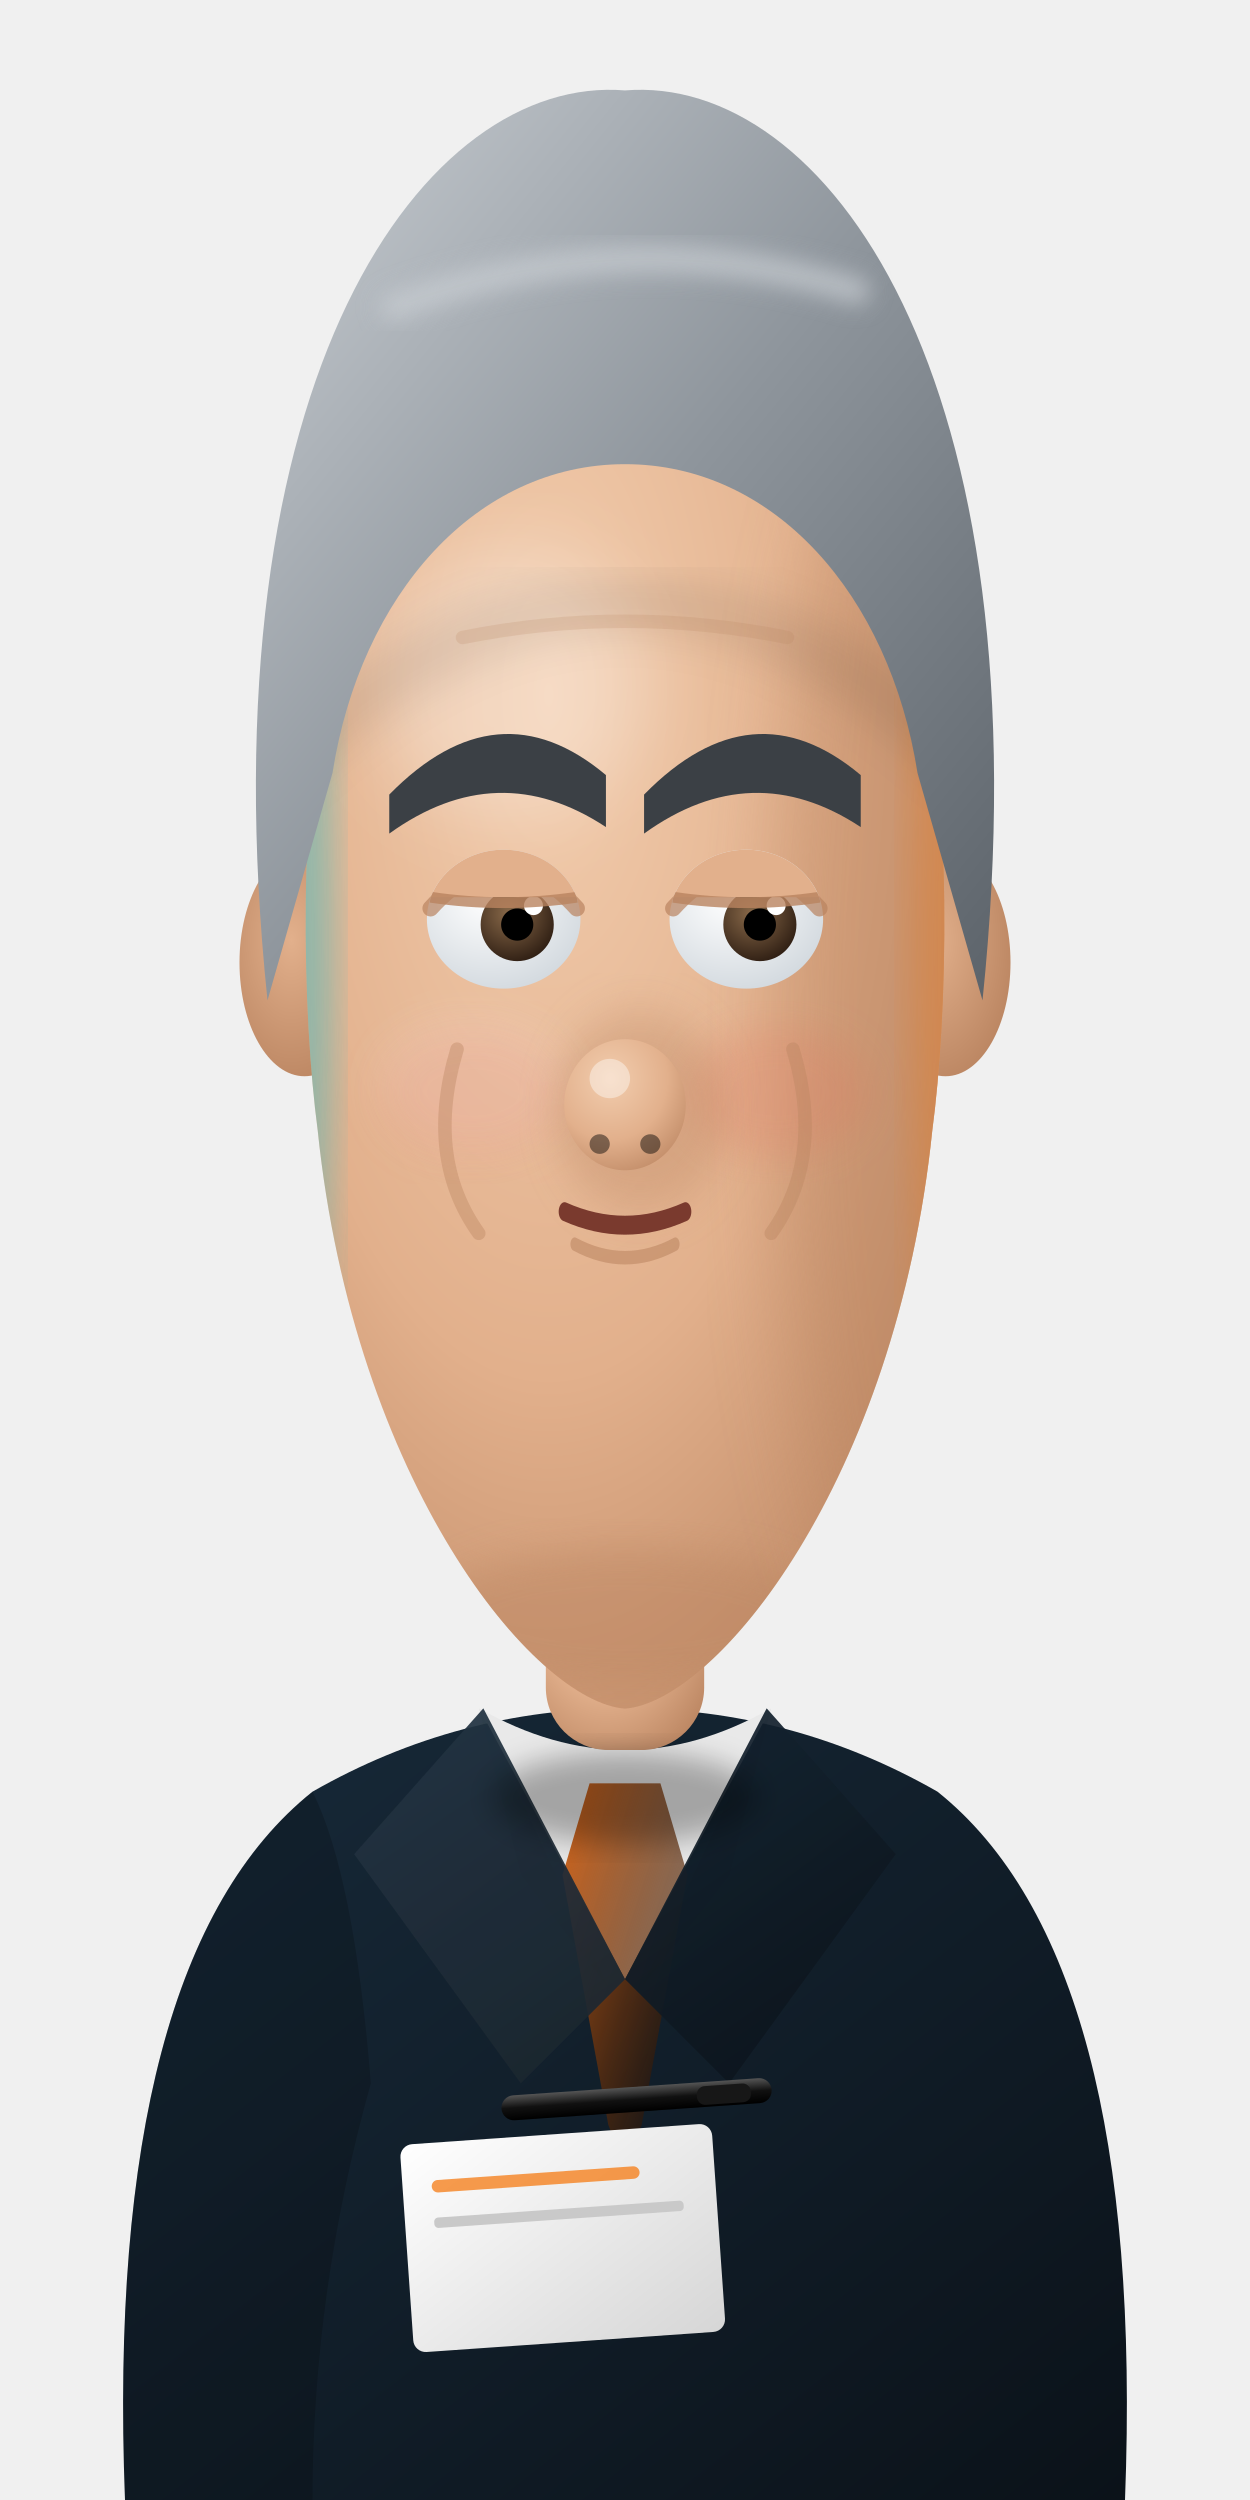
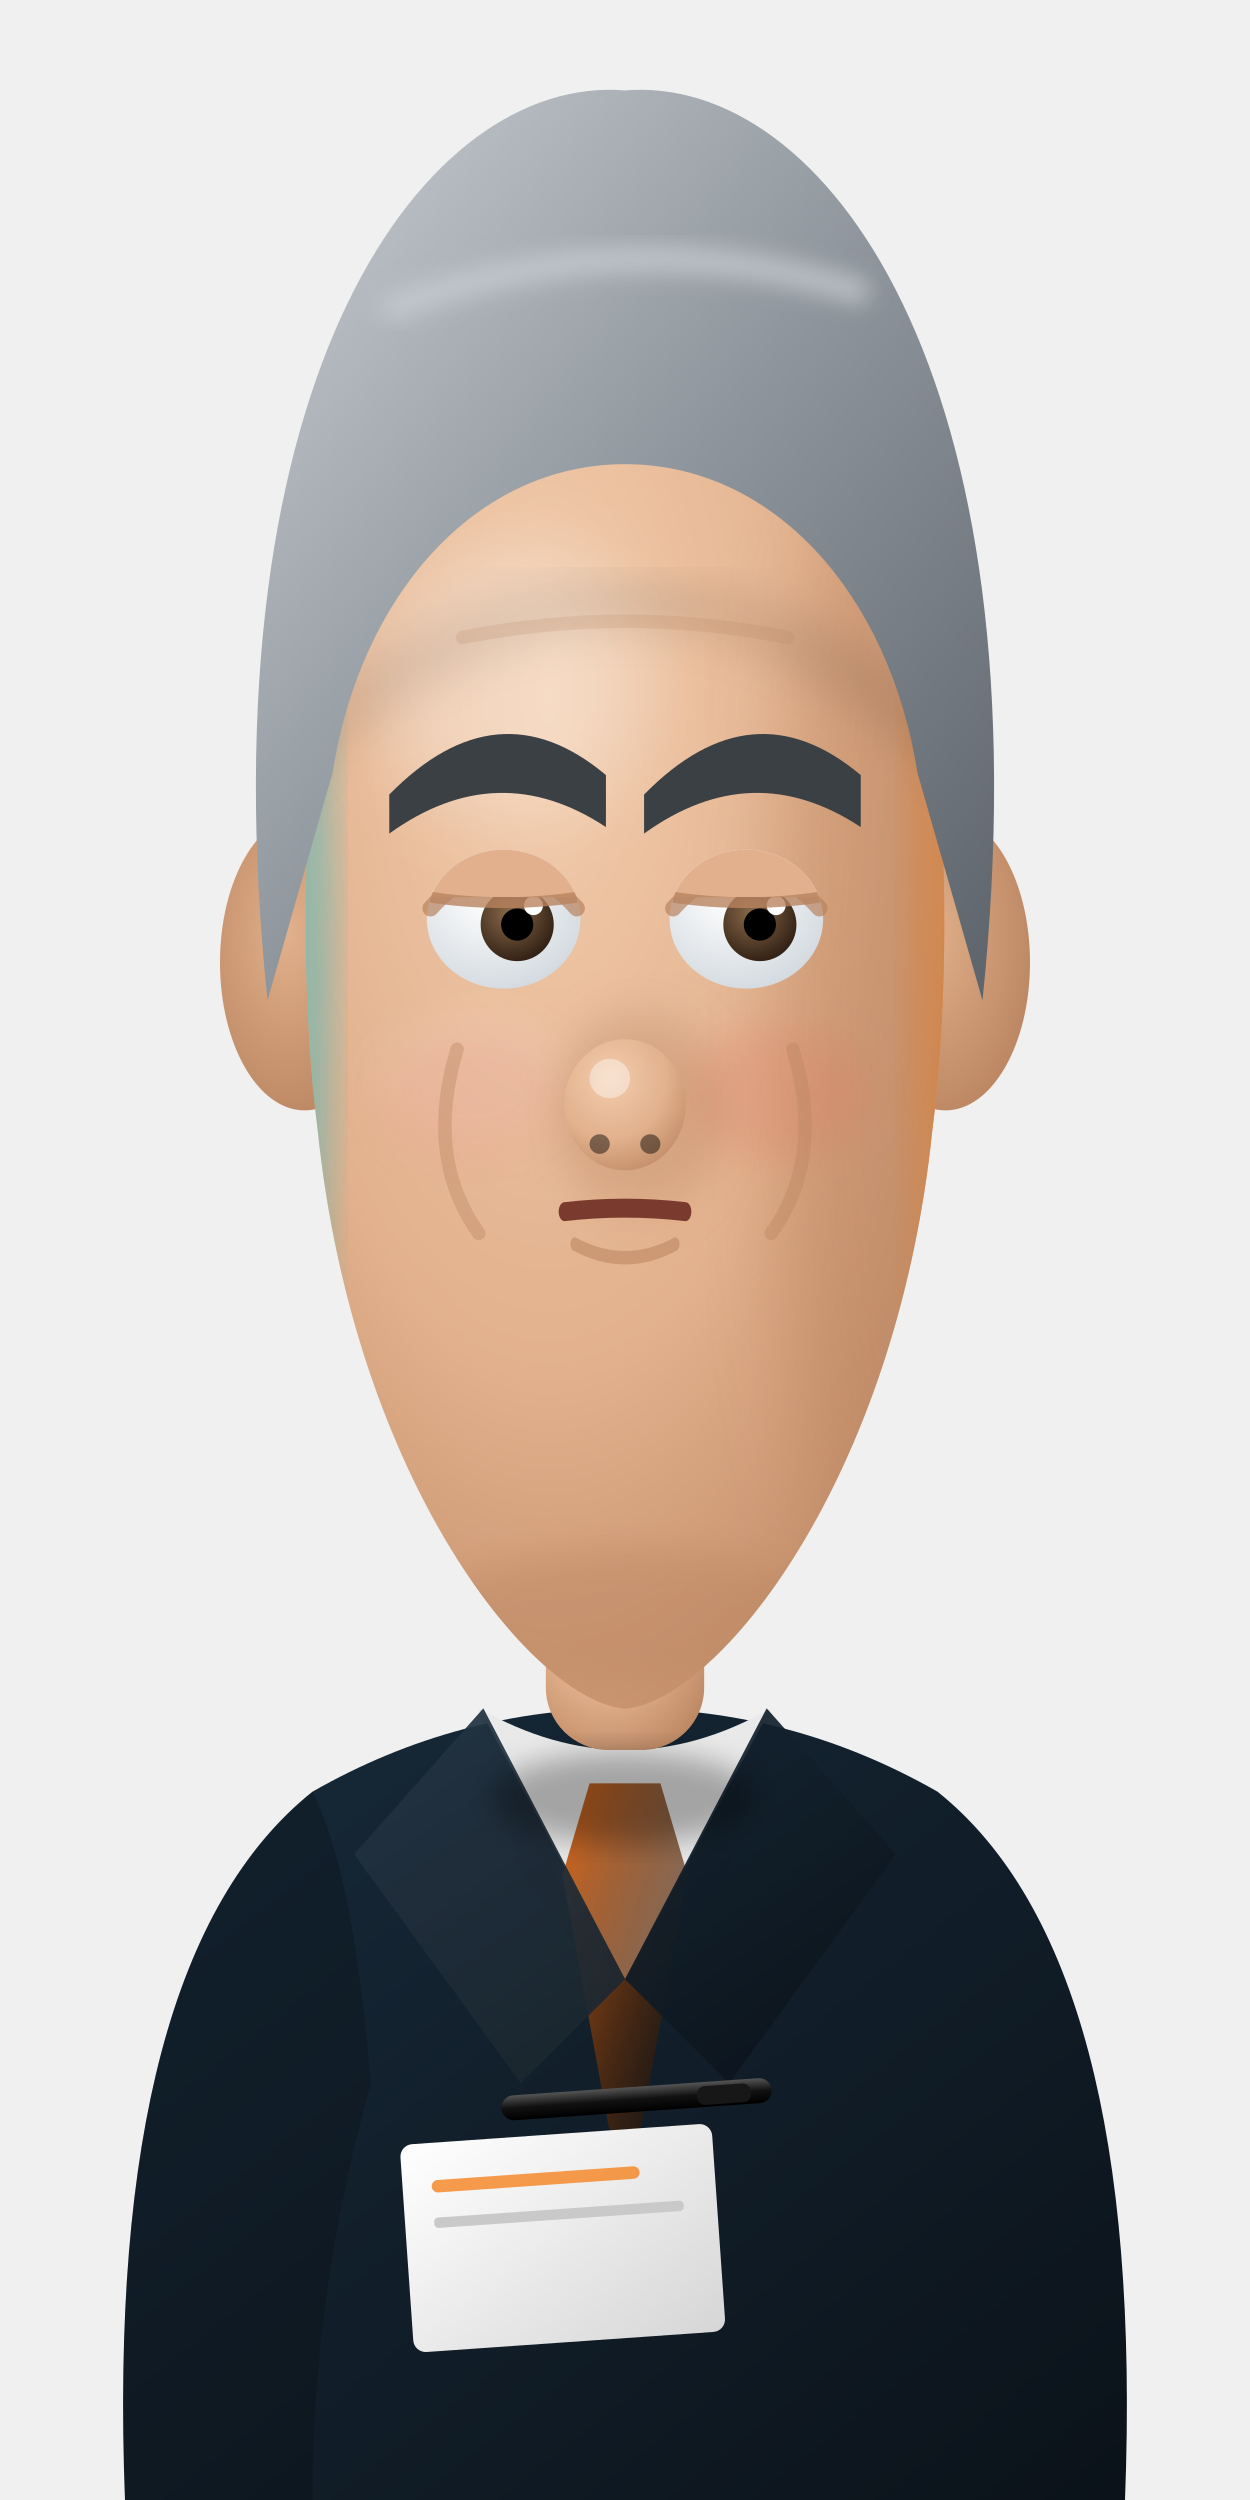
<svg xmlns="http://www.w3.org/2000/svg" width="600" height="1200" viewBox="0 -300 600 1200">
  <defs>
    <radialGradient id="cavaco_skin" cx="38%" cy="30%" r="85%">
      <stop offset="0" stop-color="#F2CDAE" />
      <stop offset=".55" stop-color="#E2B08C" />
      <stop offset="1" stop-color="#B9835F" />
    </radialGradient>
    <radialGradient id="cavaco_ear" cx="40%" cy="40%" r="70%">
      <stop offset="0" stop-color="#E2B08C" />
      <stop offset="1" stop-color="#B9835F" />
    </radialGradient>
    <linearGradient id="cavaco_hair" x1="0" y1="0" x2="1" y2="1">
      <stop offset="0" stop-color="#C9CED3" />
      <stop offset=".5" stop-color="#8E959C" />
      <stop offset="1" stop-color="#5C636A" />
    </linearGradient>
    <linearGradient id="cavaco_suit" x1="0" y1="0" x2="1" y2="1">
      <stop offset="0" stop-color="#172A3A" />
      <stop offset="1" stop-color="#0b1219" />
    </linearGradient>
    <linearGradient id="cavaco_tie" x1="0" y1="0" x2="1" y2="1">
      <stop offset="0" stop-color="#D96516" />
      <stop offset="1" stop-color="#000" stop-opacity=".45" />
    </linearGradient>
    <radialGradient id="cavaco_eye" cx="40%" cy="35%" r="75%">
      <stop offset="0" stop-color="#fff" />
      <stop offset="1" stop-color="#cfd6dc" />
    </radialGradient>
    <radialGradient id="cavaco_iris" cx="40%" cy="35%" r="70%">
      <stop offset="0" stop-color="#8a6a4a" />
      <stop offset="1" stop-color="#2d1d12" />
    </radialGradient>
    <linearGradient id="cavaco_pap" x1="0" y1="0" x2="1" y2="1">
      <stop offset="0" stop-color="#fff" />
      <stop offset="1" stop-color="#d6d6d6" />
    </linearGradient>
    <linearGradient id="cavaco_pen" x1="0" y1="0" x2="0" y2="1">
      <stop offset="0" stop-color="#555" />
      <stop offset=".5" stop-color="#111" />
      <stop offset="1" stop-color="#000" />
    </linearGradient>
    <linearGradient id="cavaco_pasta" x1="0" y1="0" x2="1" y2="1">
      <stop offset="0" stop-color="#7a4a2a" />
      <stop offset="1" stop-color="#3b1d0d" />
    </linearGradient>
    <linearGradient id="cavaco_mic" x1="0" y1="0" x2="1" y2="0">
      <stop offset="0" stop-color="#999" />
      <stop offset=".5" stop-color="#eee" />
      <stop offset="1" stop-color="#555" />
    </linearGradient>
    <filter id="cavaco_bl" x="-20%" y="-20%" width="140%" height="140%">
      <feGaussianBlur stdDeviation="14" />
    </filter>
    <filter id="cavaco_bl2" x="-20%" y="-20%" width="140%" height="140%">
      <feGaussianBlur stdDeviation="7" />
    </filter>
    <filter id="cavaco_bl3" x="-20%" y="-50%" width="140%" height="200%">
      <feGaussianBlur stdDeviation="4" />
    </filter>
    <clipPath id="cavaco_hc">
      <path d="M300 50 C424.44 50 424.44 287.5 413.46 370 C400.04 500 333.55 581 300 583.5 C266.45 581 199.96 500 186.54 370 C175.56 287.5 175.56 50 300 50Z" />
    </clipPath>
  </defs>
  <ellipse cx="300" cy="884" rx="230" ry="16" fill="#000" opacity=".25" />
  <path d="M60 900 Q50 640 150 560 Q220 520 300 520 Q380 520 450 560 Q550 640 540 900Z" fill="url(#cavaco_suit)" />
  <path d="M60 900 Q50 640 150 560 Q170 600 178 700 Q150 800 150 900Z" fill="#000" opacity=".18" />
  <path d="M230 520 L300 650 L370 520 Q300 560 230 520Z" fill="#E9E9E9" />
  <path d="M230 520 L292 654 L250 600Z M370 520 L308 654 L350 600Z" fill="#000" opacity=".12" />
  <path d="M283 556 H317 L330 600 L308 720 L300 740 L292 720 L270 600Z" fill="url(#cavaco_tie)" />
  <path d="M232 520 L170 590 L250 700 L300 650Z M368 520 L430 590 L350 700 L300 650Z" fill="url(#cavaco_suit)" opacity=".92" />
  <path d="M232 520 L170 590 L250 700 L300 650Z" fill="#fff" opacity=".05" />
  <rect x="262" y="420" width="76" height="120" rx="30" fill="url(#cavaco_skin)" />
  <ellipse cx="300" cy="563" rx="64" ry="22" fill="#000" opacity=".3" filter="url(#cavaco_bl2)" />
  <g transform="translate(300 500) scale(1.3) translate(-300 -568)">
-     <ellipse cx="181.66" cy="308" rx="24" ry="42" fill="url(#cavaco_ear)" />
-     <ellipse cx="418.34" cy="308" rx="24" ry="42" fill="url(#cavaco_ear)" />
+     <ellipse cx="181.66" cy="308" rx="31.2" ry="54.6" fill="url(#cavaco_ear)" />
+     <ellipse cx="418.34" cy="308" rx="31.2" ry="54.6" fill="url(#cavaco_ear)" />
    <path d="M300 50 C424.44 50 424.44 287.5 413.46 370 C400.04 500 333.55 581 300 583.5 C266.45 581 199.96 500 186.54 370 C175.56 287.5 175.56 50 300 50Z" fill="url(#cavaco_skin)" />
    <g clip-path="url(#cavaco_hc)">
      <ellipse cx="422" cy="300" rx="16" ry="200" fill="#F58220" opacity=".6" filter="url(#cavaco_bl2)" />
      <ellipse cx="178" cy="300" rx="14" ry="175" fill="#22BBCB" opacity=".45" filter="url(#cavaco_bl2)" />
      <ellipse cx="415.9" cy="330" rx="61" ry="250" fill="#B9835F" opacity=".45" filter="url(#cavaco_bl)" />
      <ellipse cx="257.3" cy="205" rx="51.24" ry="50" fill="#fff" opacity=".28" filter="url(#cavaco_bl)" />
      <ellipse cx="243.88" cy="352" rx="34" ry="24" fill="#fff" opacity=".18" filter="url(#cavaco_bl2)" />
      <ellipse cx="356.12" cy="356" rx="34" ry="24" fill="#E0735F" opacity=".22" filter="url(#cavaco_bl2)" />
      <ellipse cx="243.88" cy="356" rx="34" ry="24" fill="#E0735F" opacity=".18" filter="url(#cavaco_bl2)" />
      <ellipse cx="300" cy="550" rx="73.2" ry="26" fill="#B9835F" opacity=".4" filter="url(#cavaco_bl2)" />
      <path d="M168 240 Q300 110 432 240" fill="none" stroke="#000" stroke-width="22" opacity=".08" filter="url(#cavaco_bl2)" />
    </g>
    <g fill="none" stroke="#B9835F" stroke-width="5" stroke-linecap="round" opacity=".38">
      <path d="M238 340 Q226 380 246 408" />
      <path d="M362 340 Q374 380 354 408" />
      <path d="M240 188 Q300 176 360 188" opacity=".5" />
    </g>
    <g id="olhos">
      <ellipse cx="255.2" cy="292" rx="28.35" ry="25.65" fill="url(#cavaco_eye)" />
      <ellipse cx="344.8" cy="292" rx="28.35" ry="25.65" fill="url(#cavaco_eye)" />
      <circle cx="260.2" cy="294" r="13.5" fill="url(#cavaco_iris)" />
      <circle cx="349.8" cy="294" r="13.5" fill="url(#cavaco_iris)" />
      <circle cx="260.2" cy="294" r="5.94" fill="#000" />
      <circle cx="349.8" cy="294" r="5.94" fill="#000" />
      <circle cx="266.2" cy="287" r="3.51" fill="#fff" />
      <circle cx="355.8" cy="287" r="3.51" fill="#fff" />
      <path d="M228.2 288 Q255.2 258.25 282.2 288" fill="none" stroke="#B9835F" stroke-width="6" stroke-linecap="round" opacity=".7" />
      <path d="M317.8 288 Q344.8 258.25 371.8 288" fill="none" stroke="#B9835F" stroke-width="6" stroke-linecap="round" opacity=".7" />
    </g>
    <g>
      <clipPath id="cavaco_lc-1">
        <ellipse cx="255.2" cy="292" rx="28.35" ry="25.65" />
      </clipPath>
      <rect clip-path="url(#cavaco_lc-1)" x="225.5" y="265" width="59.4" height="18.9" fill="#E2B08C" />
      <path d="M228.2 283.9 Q255.2 287.9 282.2 283.9" fill="none" stroke="#B9835F" stroke-width="4" opacity=".8" clip-path="url(#cavaco_lc-1)" />
    </g>
    <g>
      <clipPath id="cavaco_lc1">
        <ellipse cx="344.8" cy="292" rx="28.35" ry="25.65" />
      </clipPath>
      <rect clip-path="url(#cavaco_lc1)" x="315.1" y="265" width="59.4" height="18.9" fill="#E2B08C" />
      <path d="M317.8 283.9 Q344.8 287.9 371.8 283.9" fill="none" stroke="#B9835F" stroke-width="4" opacity=".8" clip-path="url(#cavaco_lc1)" />
    </g>
    <g id="sobrancelhas">
      <g transform="translate(252.96 234) rotate(0)">
        <path d="M-40 12 Q0 -28.8 40 4.8 L40 24 Q0 -2.4 -40 26.4Z" fill="#3B4045" />
      </g>
      <g transform="translate(347.04 234) rotate(0)">
        <path d="M-40 12 Q0 -28.8 40 4.8 L40 24 Q0 -2.4 -40 26.4Z" fill="#3B4045" />
      </g>
    </g>
    <g id="nariz" transform="translate(300 346) scale(0.935 1.21)">
      <ellipse cx="6" cy="14" rx="34" ry="30" fill="#B9835F" opacity=".35" filter="url(#cavaco_bl2)" />
      <ellipse cx="0" cy="12" rx="24" ry="20" fill="url(#cavaco_skin)" />
      <ellipse cx="-6" cy="4" rx="8" ry="6" fill="#fff" opacity=".4" />
      <ellipse cx="-10" cy="24" rx="4" ry="3" fill="#000" opacity=".45" />
      <ellipse cx="10" cy="24" rx="4" ry="3" fill="#000" opacity=".45" />
    </g>
    <g id="boca" transform="translate(300 400) scale(0.62 1) translate(-300 -400)">
-       <path d="M264 400 Q300 410 336 400" fill="none" stroke="#7a3a2e" stroke-width="7" stroke-linecap="round" />
+       <path d="M264 400 Q300 397.4 336 400" fill="none" stroke="#7a3a2e" stroke-width="7" stroke-linecap="round" />
      <path d="M270 412 Q300 422 330 412" fill="none" stroke="#B9835F" stroke-width="5" stroke-linecap="round" opacity=".55" />
    </g>
    <g id="cabelo">
      <path d="M168 322 C143.8 90 226.8 -20 300 -14 C373.2 -20 456.2 90 432 322 L408 238 C397.6 172 354.9 124 300 124 C245.1 124 202.4 172 192 238Z" fill="url(#cavaco_hair)" />
      <path d="M214.6 66 Q300 34 385.4 60" fill="none" stroke="#C9CED3" stroke-width="10" stroke-linecap="round" opacity=".7" filter="url(#cavaco_bl3)" />
    </g>
  </g>
  <g transform="translate(300 700)">
    <g>
      <rect x="-110" y="22" width="150" height="100" rx="6" fill="url(#cavaco_pap)" transform="rotate(-4)" />
      <rect x="-96" y="40" width="100" height="6" rx="3" fill="#F58220" opacity=".8" transform="rotate(-4)" />
      <rect x="-96" y="58" width="120" height="5" rx="2" fill="#c9c9c9" transform="rotate(-4)" />
      <rect x="-60" y="2" width="130" height="12" rx="6" fill="url(#cavaco_pen)" transform="rotate(-4)" />
      <rect x="34" y="4" width="26" height="9" rx="4" fill="#171717" transform="rotate(-4)" />
    </g>
  </g>
</svg>
